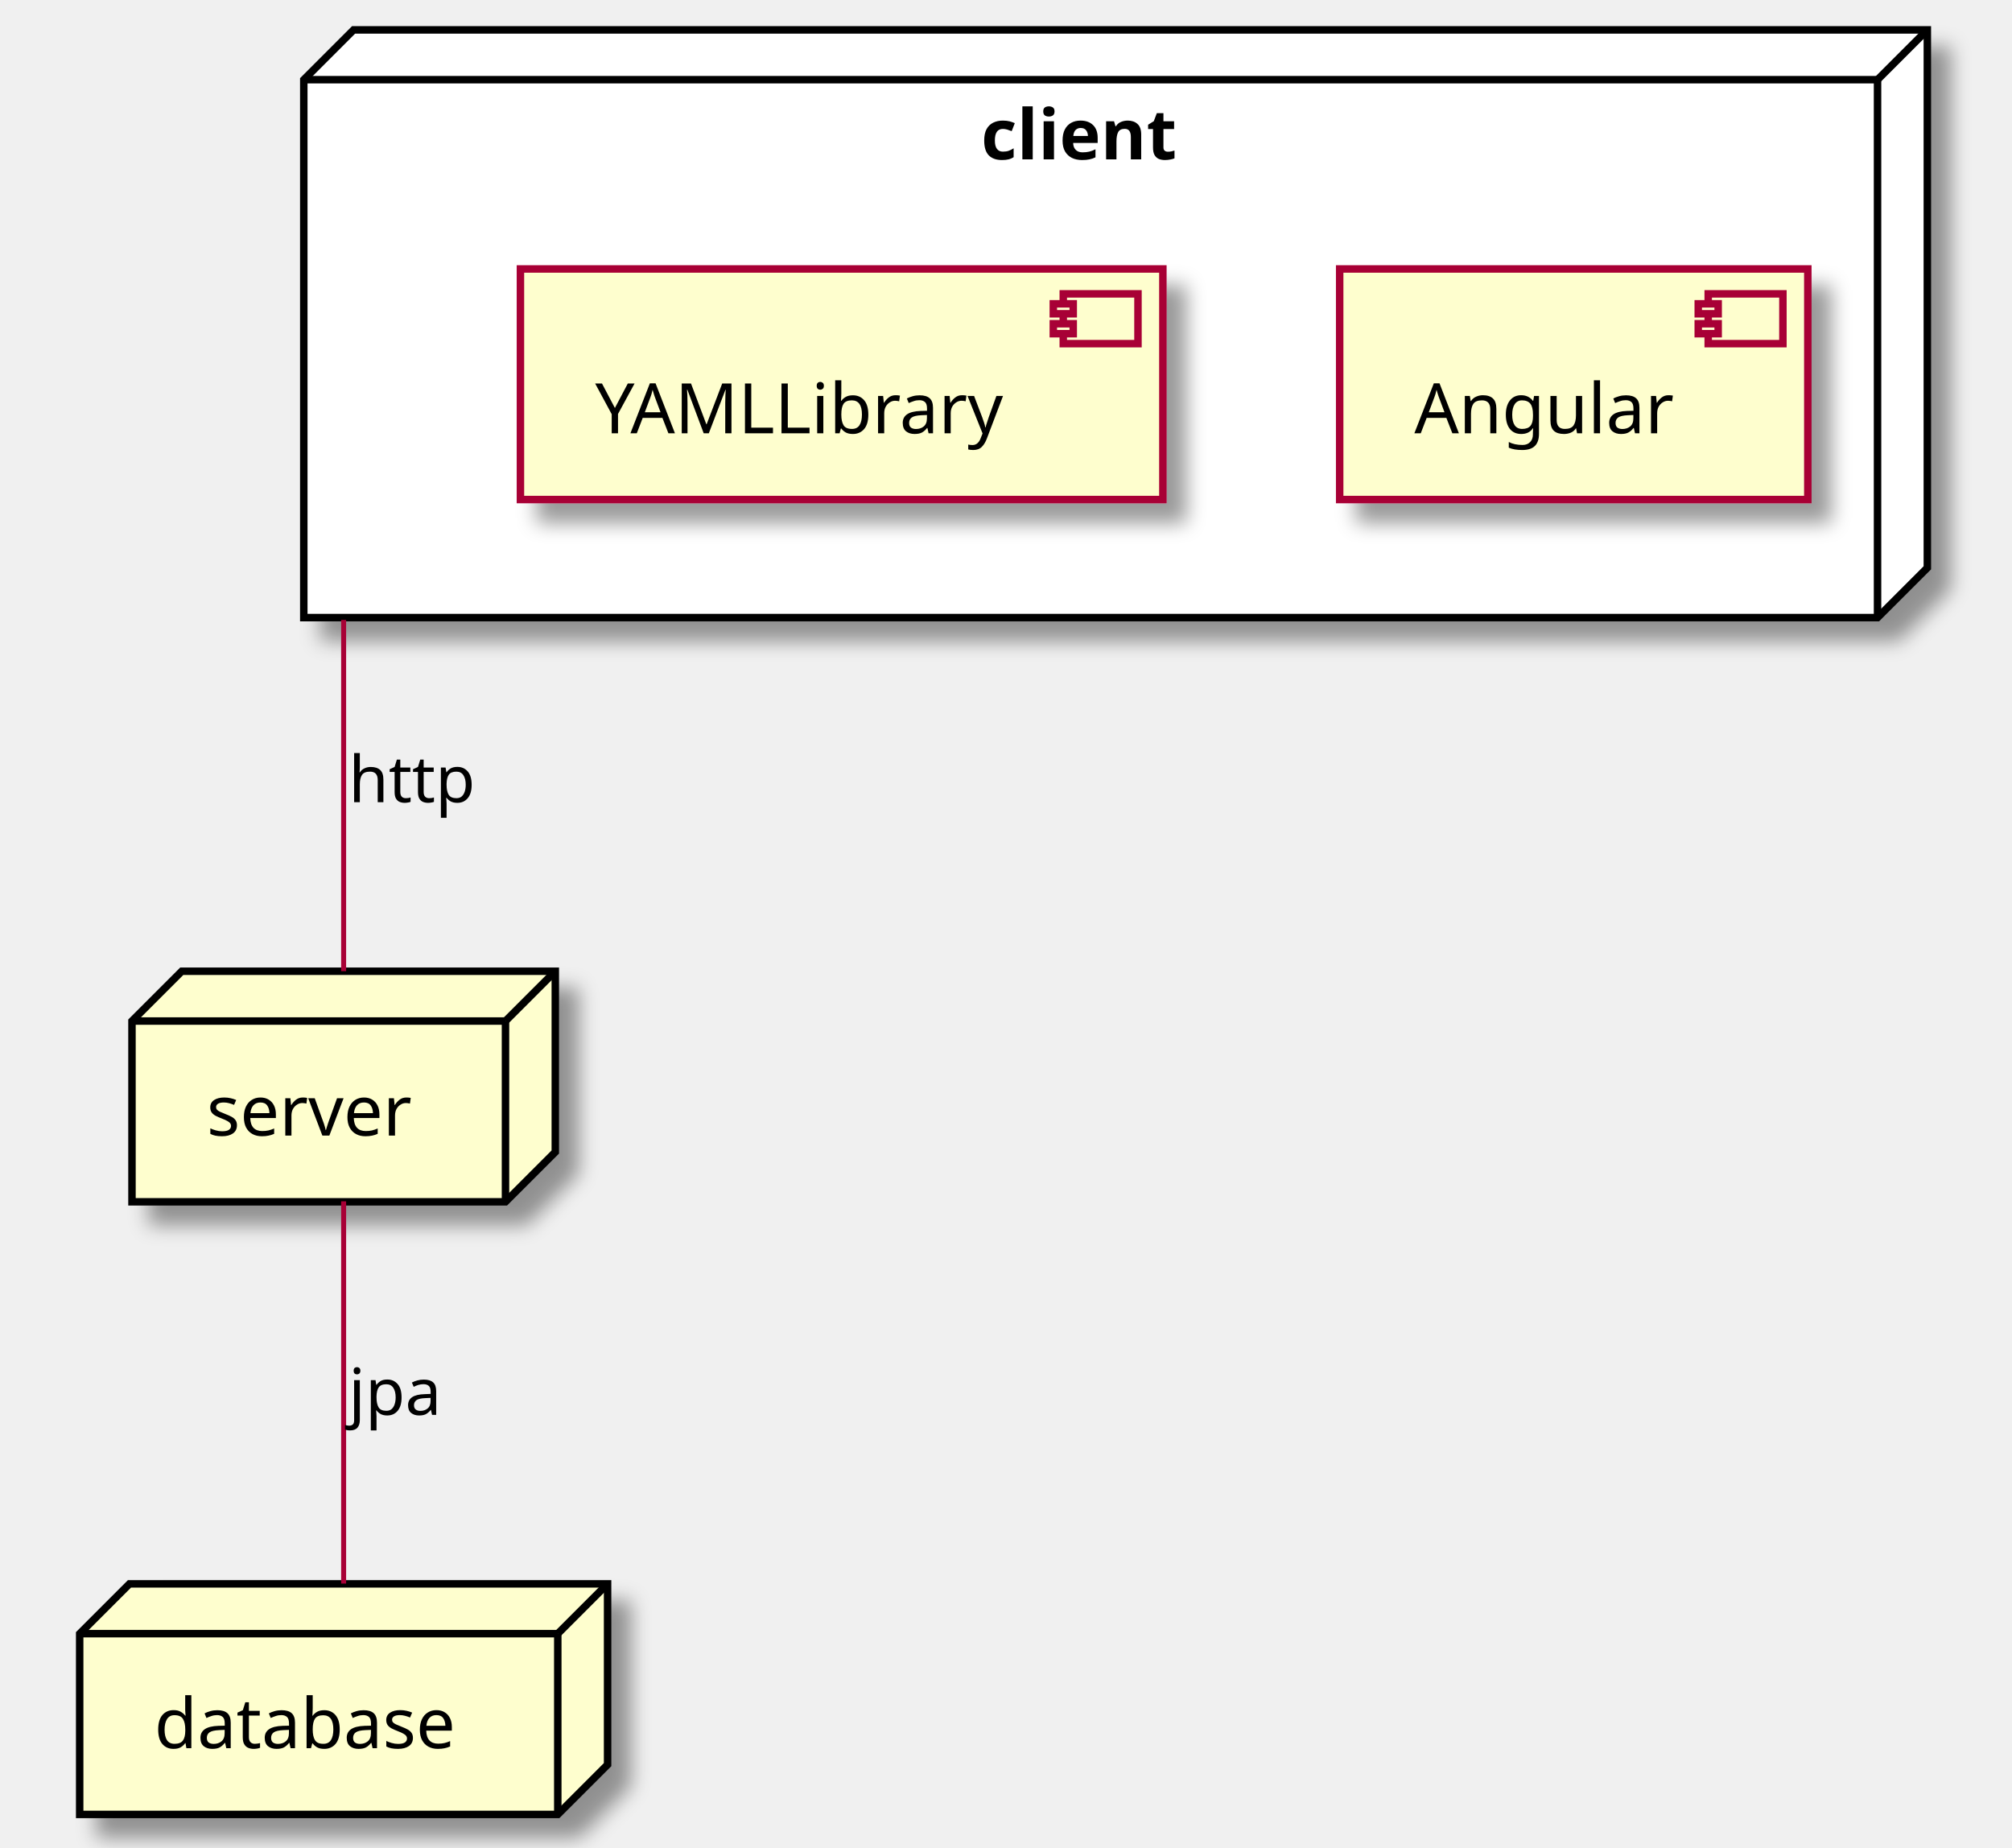
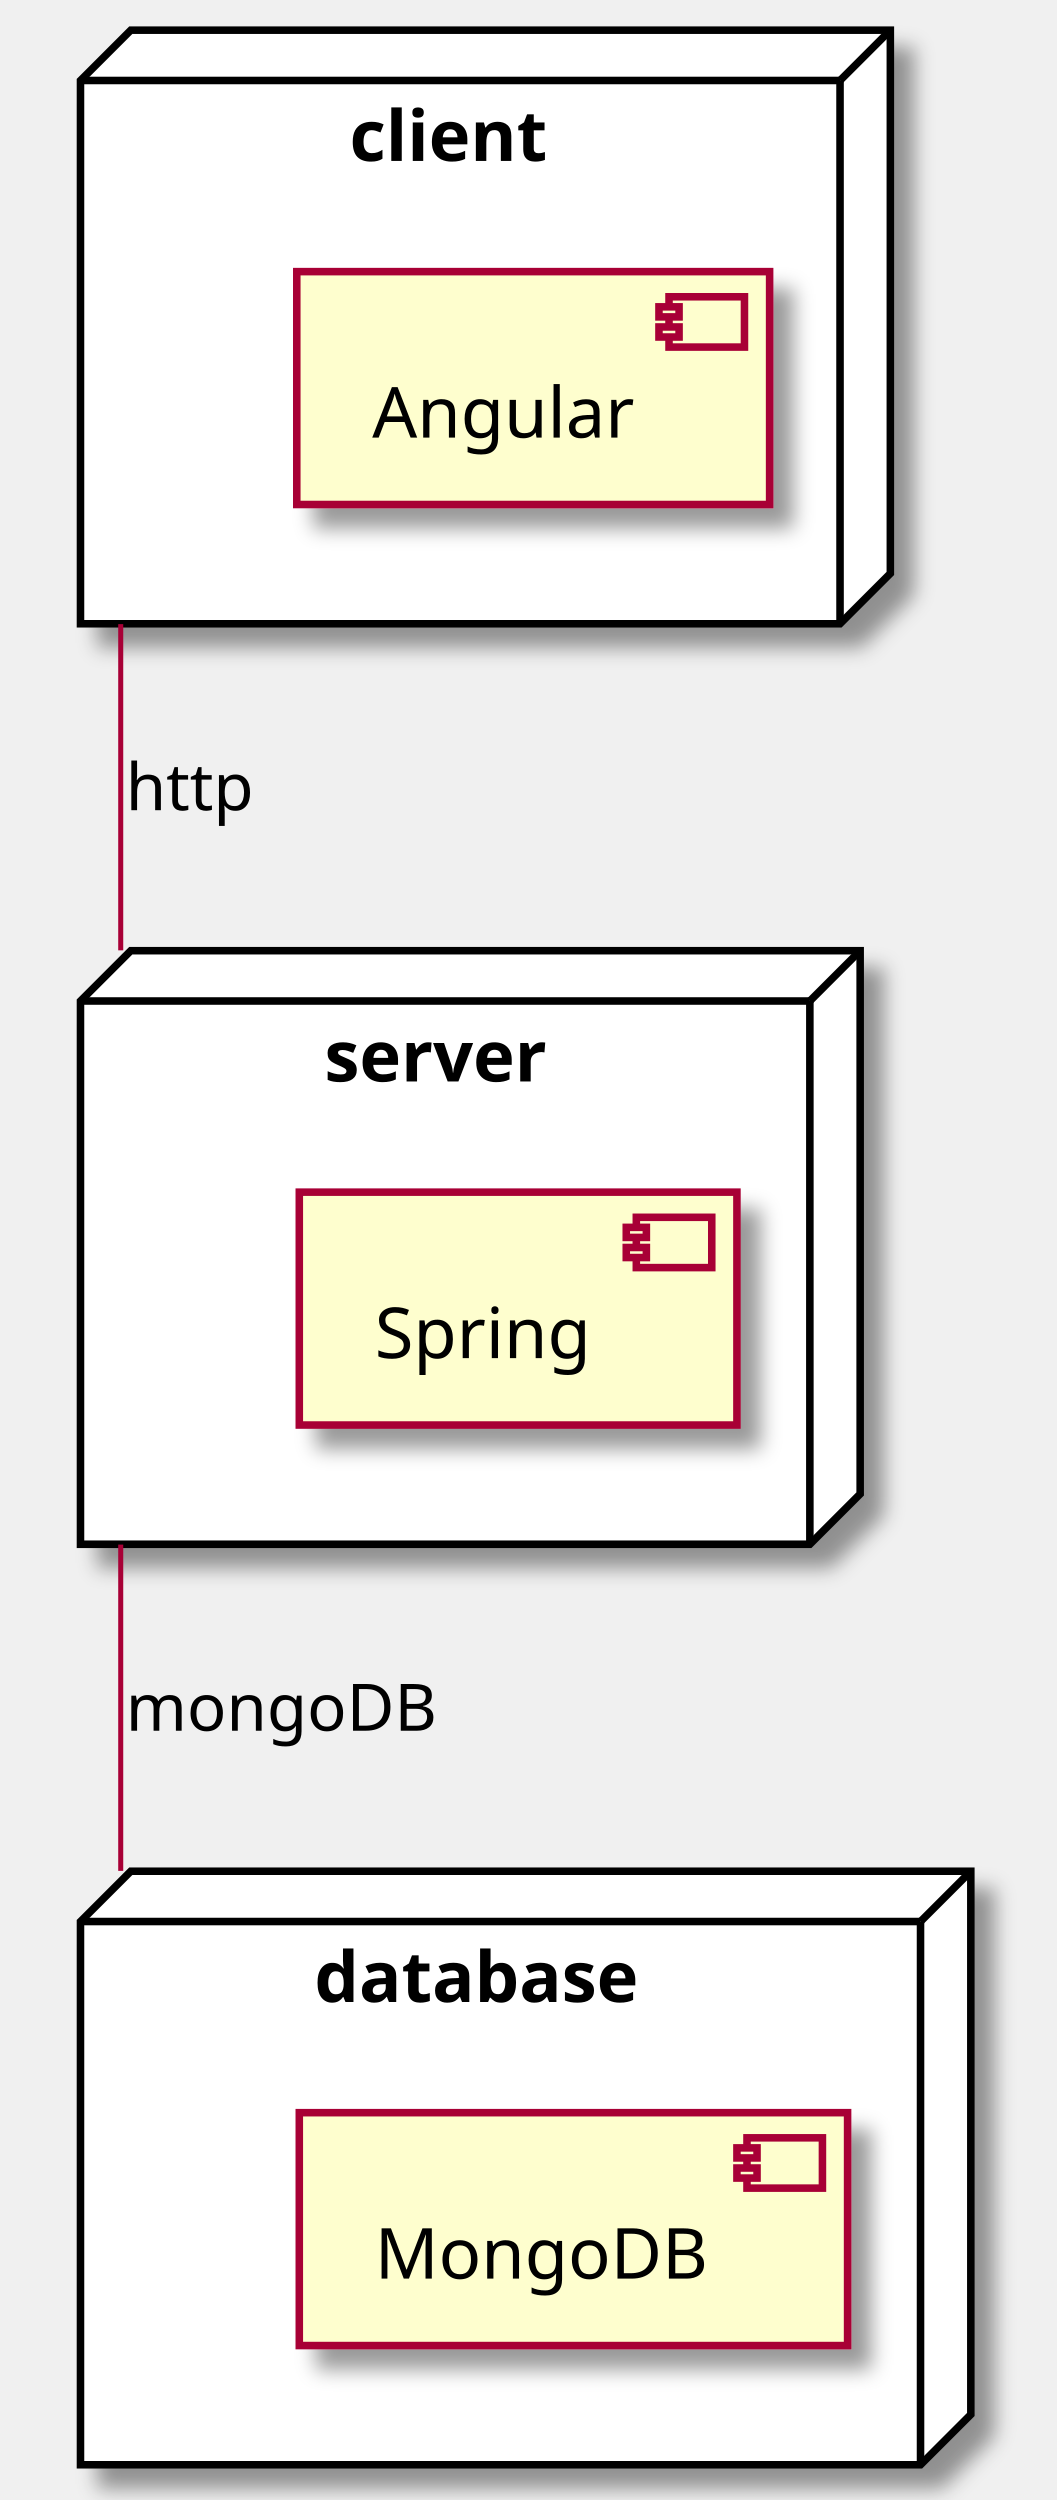
- <svg xmlns="http://www.w3.org/2000/svg" contentScriptType="application/ecmascript" contentStyleType="text/css" height="371px" preserveAspectRatio="none" style="width:404px;height:371px;background:#FFFFFF;" version="1.1" viewBox="0 0 404 371" width="404px" zoomAndPan="magnify">
+ <svg xmlns="http://www.w3.org/2000/svg" contentScriptType="application/ecmascript" contentStyleType="text/css" height="497px" preserveAspectRatio="none" style="width:210px;height:497px;background:#FFFFFF;" version="1.1" viewBox="0 0 210 497" width="210px" zoomAndPan="magnify">
  <defs>
-     <filter height="300%" id="f1r1aztm9i4lri" width="300%" x="-1" y="-1">
+     <filter height="300%" id="f1f5j8iewzfvqj" width="300%" x="-1" y="-1">
      <feGaussianBlur result="blurOut" stdDeviation="2.0" />
      <feColorMatrix in="blurOut" result="blurOut2" type="matrix" values="0 0 0 0 0 0 0 0 0 0 0 0 0 0 0 0 0 0 .4 0" />
      <feOffset dx="4.0" dy="4.0" in="blurOut2" result="blurOut3" />
      <feBlend in="SourceGraphic" in2="blurOut3" mode="normal" />
    </filter>
  </defs>
  <g>
-     <polygon fill="#FFFFFF" filter="url(#f1r1aztm9i4lri)" points="61,16,71,6,387,6,387,114,377,124,61,124,61,16" style="stroke:#000000;stroke-width:1.5;" />
-     <line style="stroke:#000000;stroke-width:1.5;" x1="377" x2="387" y1="16" y2="6" />
-     <line style="stroke:#000000;stroke-width:1.5;" x1="61" x2="377" y1="16" y2="16" />
-     <line style="stroke:#000000;stroke-width:1.5;" x1="377" x2="377" y1="16" y2="124" />
-     <text fill="#000000" font-family="sans-serif" font-size="14" font-weight="bold" lengthAdjust="spacing" textLength="46" x="197" y="31.995">client</text>
-     <rect fill="#FEFECE" filter="url(#f1r1aztm9i4lri)" height="46.297" style="stroke:#A80036;stroke-width:1.5;" width="94" x="269" y="54" />
-     <rect fill="#FEFECE" height="10" style="stroke:#A80036;stroke-width:1.5;" width="15" x="343" y="59" />
-     <rect fill="#FEFECE" height="2" style="stroke:#A80036;stroke-width:1.5;" width="4" x="341" y="61" />
-     <rect fill="#FEFECE" height="2" style="stroke:#A80036;stroke-width:1.5;" width="4" x="341" y="65" />
-     <text fill="#000000" font-family="sans-serif" font-size="14" lengthAdjust="spacing" textLength="54" x="284" y="86.995">Angular</text>
-     <rect fill="#FEFECE" filter="url(#f1r1aztm9i4lri)" height="46.297" style="stroke:#A80036;stroke-width:1.5;" width="129" x="104.5" y="54" />
-     <rect fill="#FEFECE" height="10" style="stroke:#A80036;stroke-width:1.5;" width="15" x="213.5" y="59" />
-     <rect fill="#FEFECE" height="2" style="stroke:#A80036;stroke-width:1.5;" width="4" x="211.5" y="61" />
-     <rect fill="#FEFECE" height="2" style="stroke:#A80036;stroke-width:1.5;" width="4" x="211.5" y="65" />
-     <text fill="#000000" font-family="sans-serif" font-size="14" lengthAdjust="spacing" textLength="89" x="119.5" y="86.995">YAMLLibrary</text>
-     <polygon fill="#FEFECE" filter="url(#f1r1aztm9i4lri)" points="26.5,205,36.5,195,111.5,195,111.5,231.297,101.5,241.297,26.5,241.297,26.5,205" style="stroke:#000000;stroke-width:1.5;" />
-     <line style="stroke:#000000;stroke-width:1.5;" x1="101.5" x2="111.5" y1="205" y2="195" />
-     <line style="stroke:#000000;stroke-width:1.5;" x1="26.5" x2="101.5" y1="205" y2="205" />
-     <line style="stroke:#000000;stroke-width:1.5;" x1="101.5" x2="101.5" y1="205" y2="241.297" />
-     <text fill="#000000" font-family="sans-serif" font-size="14" lengthAdjust="spacing" textLength="45" x="41.5" y="227.995">server</text>
-     <polygon fill="#FEFECE" filter="url(#f1r1aztm9i4lri)" points="16,328,26,318,122,318,122,354.297,112,364.297,16,364.297,16,328" style="stroke:#000000;stroke-width:1.5;" />
-     <line style="stroke:#000000;stroke-width:1.5;" x1="112" x2="122" y1="328" y2="318" />
-     <line style="stroke:#000000;stroke-width:1.5;" x1="16" x2="112" y1="328" y2="328" />
-     <line style="stroke:#000000;stroke-width:1.5;" x1="112" x2="112" y1="328" y2="364.297" />
-     <text fill="#000000" font-family="sans-serif" font-size="14" lengthAdjust="spacing" textLength="66" x="31" y="350.995">database</text>
-     <path d="M69,124.46 C69,124.838 69,125.216 69,125.596 C69,126.355 69,127.118 69,127.885 C69,129.418 69,130.965 69,132.523 C69,135.638 69,138.796 69,141.969 C69,148.314 69,154.722 69,160.978 C69,173.49 69,185.396 69,194.989 " fill="none" id="client-server" style="stroke:#A80036;stroke-width:1.0;" />
-     <text fill="#000000" font-family="sans-serif" font-size="13" lengthAdjust="spacing" textLength="26" x="70" y="161.067">http</text>
-     <path d="M69,241.193 C69,263.026 69,296.164 69,317.947 " fill="none" id="server-database" style="stroke:#A80036;stroke-width:1.0;" />
-     <text fill="#000000" font-family="sans-serif" font-size="13" lengthAdjust="spacing" textLength="19" x="70" y="284.067">jpa</text>
+     <polygon fill="#FFFFFF" filter="url(#f1f5j8iewzfvqj)" points="16,16,26,6,177,6,177,114,167,124,16,124,16,16" style="stroke:#000000;stroke-width:1.5;" />
+     <line style="stroke:#000000;stroke-width:1.5;" x1="167" x2="177" y1="16" y2="6" />
+     <line style="stroke:#000000;stroke-width:1.5;" x1="16" x2="167" y1="16" y2="16" />
+     <line style="stroke:#000000;stroke-width:1.5;" x1="167" x2="167" y1="16" y2="124" />
+     <text fill="#000000" font-family="sans-serif" font-size="14" font-weight="bold" lengthAdjust="spacing" textLength="46" x="69.5" y="31.995">client</text>
+     <polygon fill="#FFFFFF" filter="url(#f1f5j8iewzfvqj)" points="16,199,26,189,171,189,171,297,161,307,16,307,16,199" style="stroke:#000000;stroke-width:1.5;" />
+     <line style="stroke:#000000;stroke-width:1.5;" x1="161" x2="171" y1="199" y2="189" />
+     <line style="stroke:#000000;stroke-width:1.5;" x1="16" x2="161" y1="199" y2="199" />
+     <line style="stroke:#000000;stroke-width:1.5;" x1="161" x2="161" y1="199" y2="307" />
+     <text fill="#000000" font-family="sans-serif" font-size="14" font-weight="bold" lengthAdjust="spacing" textLength="50" x="64.5" y="214.995">server</text>
+     <polygon fill="#FFFFFF" filter="url(#f1f5j8iewzfvqj)" points="16,382,26,372,193,372,193,480,183,490,16,490,16,382" style="stroke:#000000;stroke-width:1.5;" />
+     <line style="stroke:#000000;stroke-width:1.5;" x1="183" x2="193" y1="382" y2="372" />
+     <line style="stroke:#000000;stroke-width:1.5;" x1="16" x2="183" y1="382" y2="382" />
+     <line style="stroke:#000000;stroke-width:1.5;" x1="183" x2="183" y1="382" y2="490" />
+     <text fill="#000000" font-family="sans-serif" font-size="14" font-weight="bold" lengthAdjust="spacing" textLength="76" x="62.5" y="397.995">database</text>
+     <rect fill="#FEFECE" filter="url(#f1f5j8iewzfvqj)" height="46.297" style="stroke:#A80036;stroke-width:1.5;" width="94" x="59" y="54" />
+     <rect fill="#FEFECE" height="10" style="stroke:#A80036;stroke-width:1.5;" width="15" x="133" y="59" />
+     <rect fill="#FEFECE" height="2" style="stroke:#A80036;stroke-width:1.5;" width="4" x="131" y="61" />
+     <rect fill="#FEFECE" height="2" style="stroke:#A80036;stroke-width:1.5;" width="4" x="131" y="65" />
+     <text fill="#000000" font-family="sans-serif" font-size="14" lengthAdjust="spacing" textLength="54" x="74" y="86.995">Angular</text>
+     <rect fill="#FEFECE" filter="url(#f1f5j8iewzfvqj)" height="46.297" style="stroke:#A80036;stroke-width:1.5;" width="87" x="59.5" y="237" />
+     <rect fill="#FEFECE" height="10" style="stroke:#A80036;stroke-width:1.5;" width="15" x="126.5" y="242" />
+     <rect fill="#FEFECE" height="2" style="stroke:#A80036;stroke-width:1.5;" width="4" x="124.5" y="244" />
+     <rect fill="#FEFECE" height="2" style="stroke:#A80036;stroke-width:1.5;" width="4" x="124.5" y="248" />
+     <text fill="#000000" font-family="sans-serif" font-size="14" lengthAdjust="spacing" textLength="47" x="74.5" y="269.995">Spring</text>
+     <rect fill="#FEFECE" filter="url(#f1f5j8iewzfvqj)" height="46.297" style="stroke:#A80036;stroke-width:1.5;" width="109" x="59.5" y="420" />
+     <rect fill="#FEFECE" height="10" style="stroke:#A80036;stroke-width:1.5;" width="15" x="148.5" y="425" />
+     <rect fill="#FEFECE" height="2" style="stroke:#A80036;stroke-width:1.5;" width="4" x="146.5" y="427" />
+     <rect fill="#FEFECE" height="2" style="stroke:#A80036;stroke-width:1.5;" width="4" x="146.5" y="431" />
+     <text fill="#000000" font-family="sans-serif" font-size="14" lengthAdjust="spacing" textLength="69" x="74.5" y="452.995">MongoDB</text>
+     <path d="M24,124.073 C24,124.376 24,124.68 24,124.984 C24,126.203 24,127.435 24,128.68 C24,131.169 24,133.709 24,136.289 C24,146.609 24,157.571 24,168.533 C24,174.014 24,179.495 24,184.895 C24,186.245 24,187.59 24,188.929 " fill="none" id="client-server" style="stroke:#A80036;stroke-width:1.0;" />
+     <text fill="#000000" font-family="sans-serif" font-size="13" lengthAdjust="spacing" textLength="26" x="25" y="161.067">http</text>
+     <path d="M24,307.073 C24,307.376 24,307.68 24,307.984 C24,309.203 24,310.435 24,311.68 C24,314.169 24,316.709 24,319.289 C24,329.609 24,340.571 24,351.533 C24,357.014 24,362.495 24,367.895 C24,369.245 24,370.59 24,371.928 " fill="none" id="server-database" style="stroke:#A80036;stroke-width:1.0;" />
+     <text fill="#000000" font-family="sans-serif" font-size="13" lengthAdjust="spacing" textLength="63" x="25" y="344.067">mongoDB</text>
  </g>
</svg>
